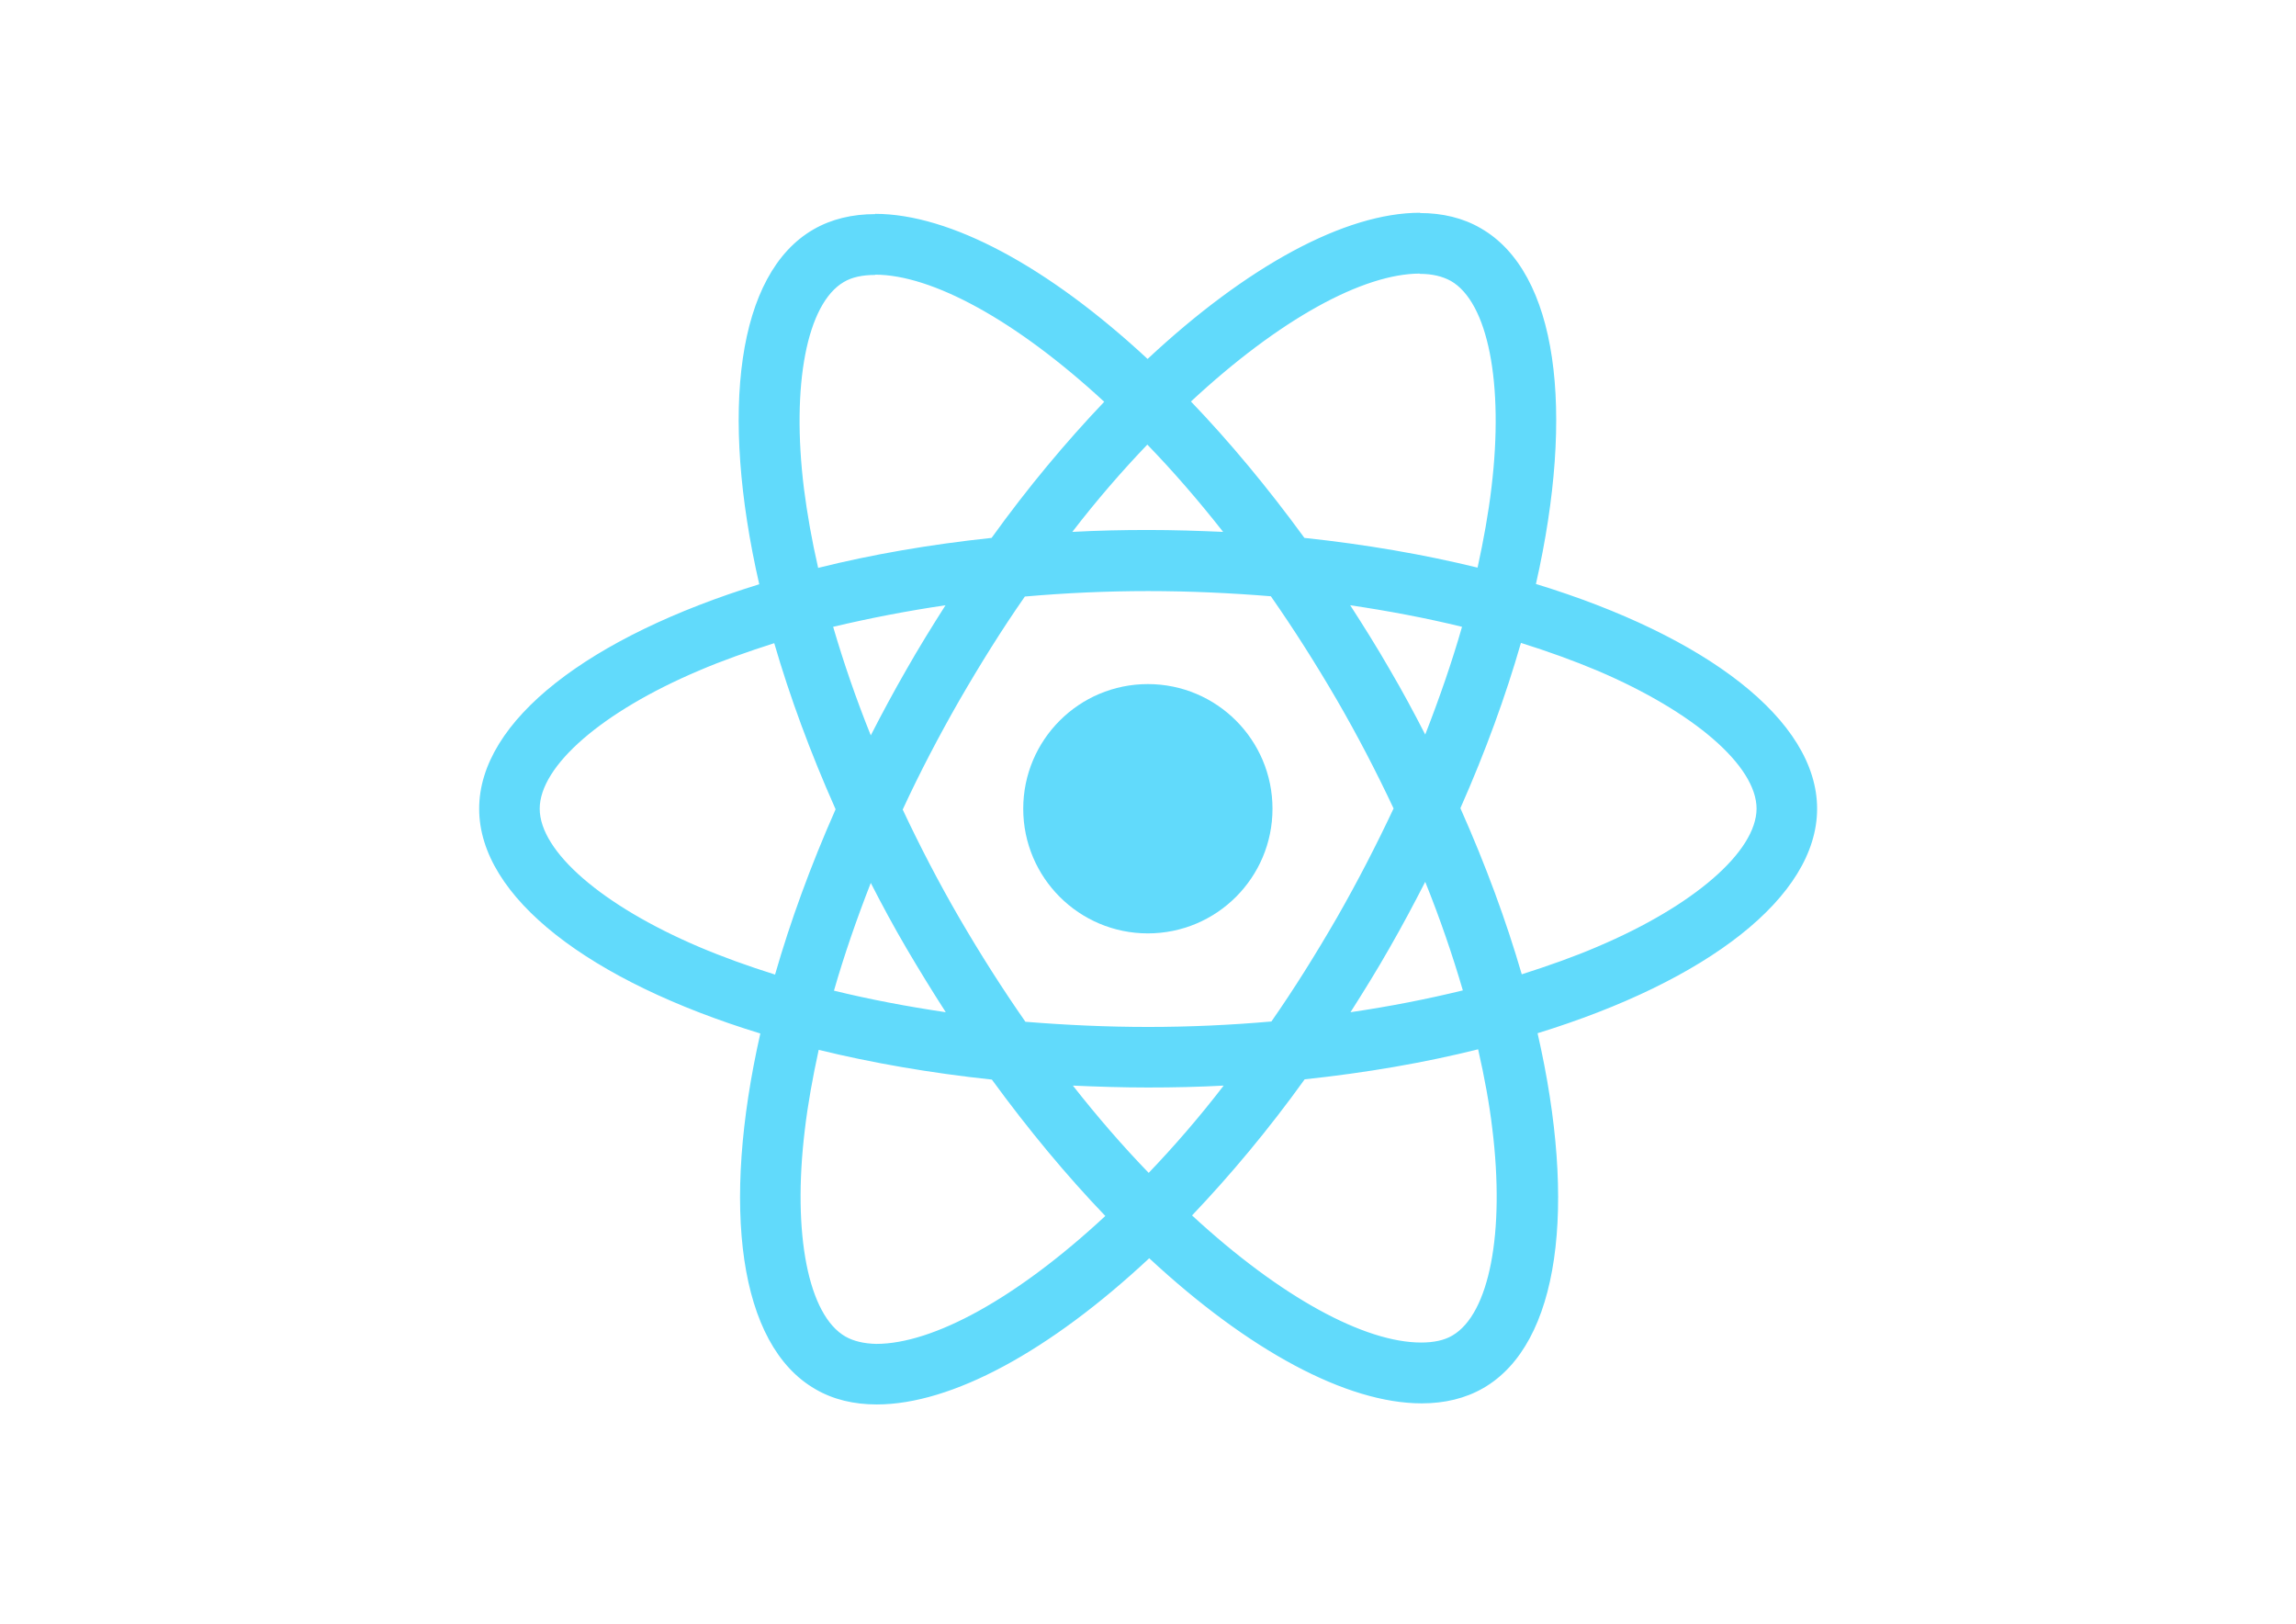
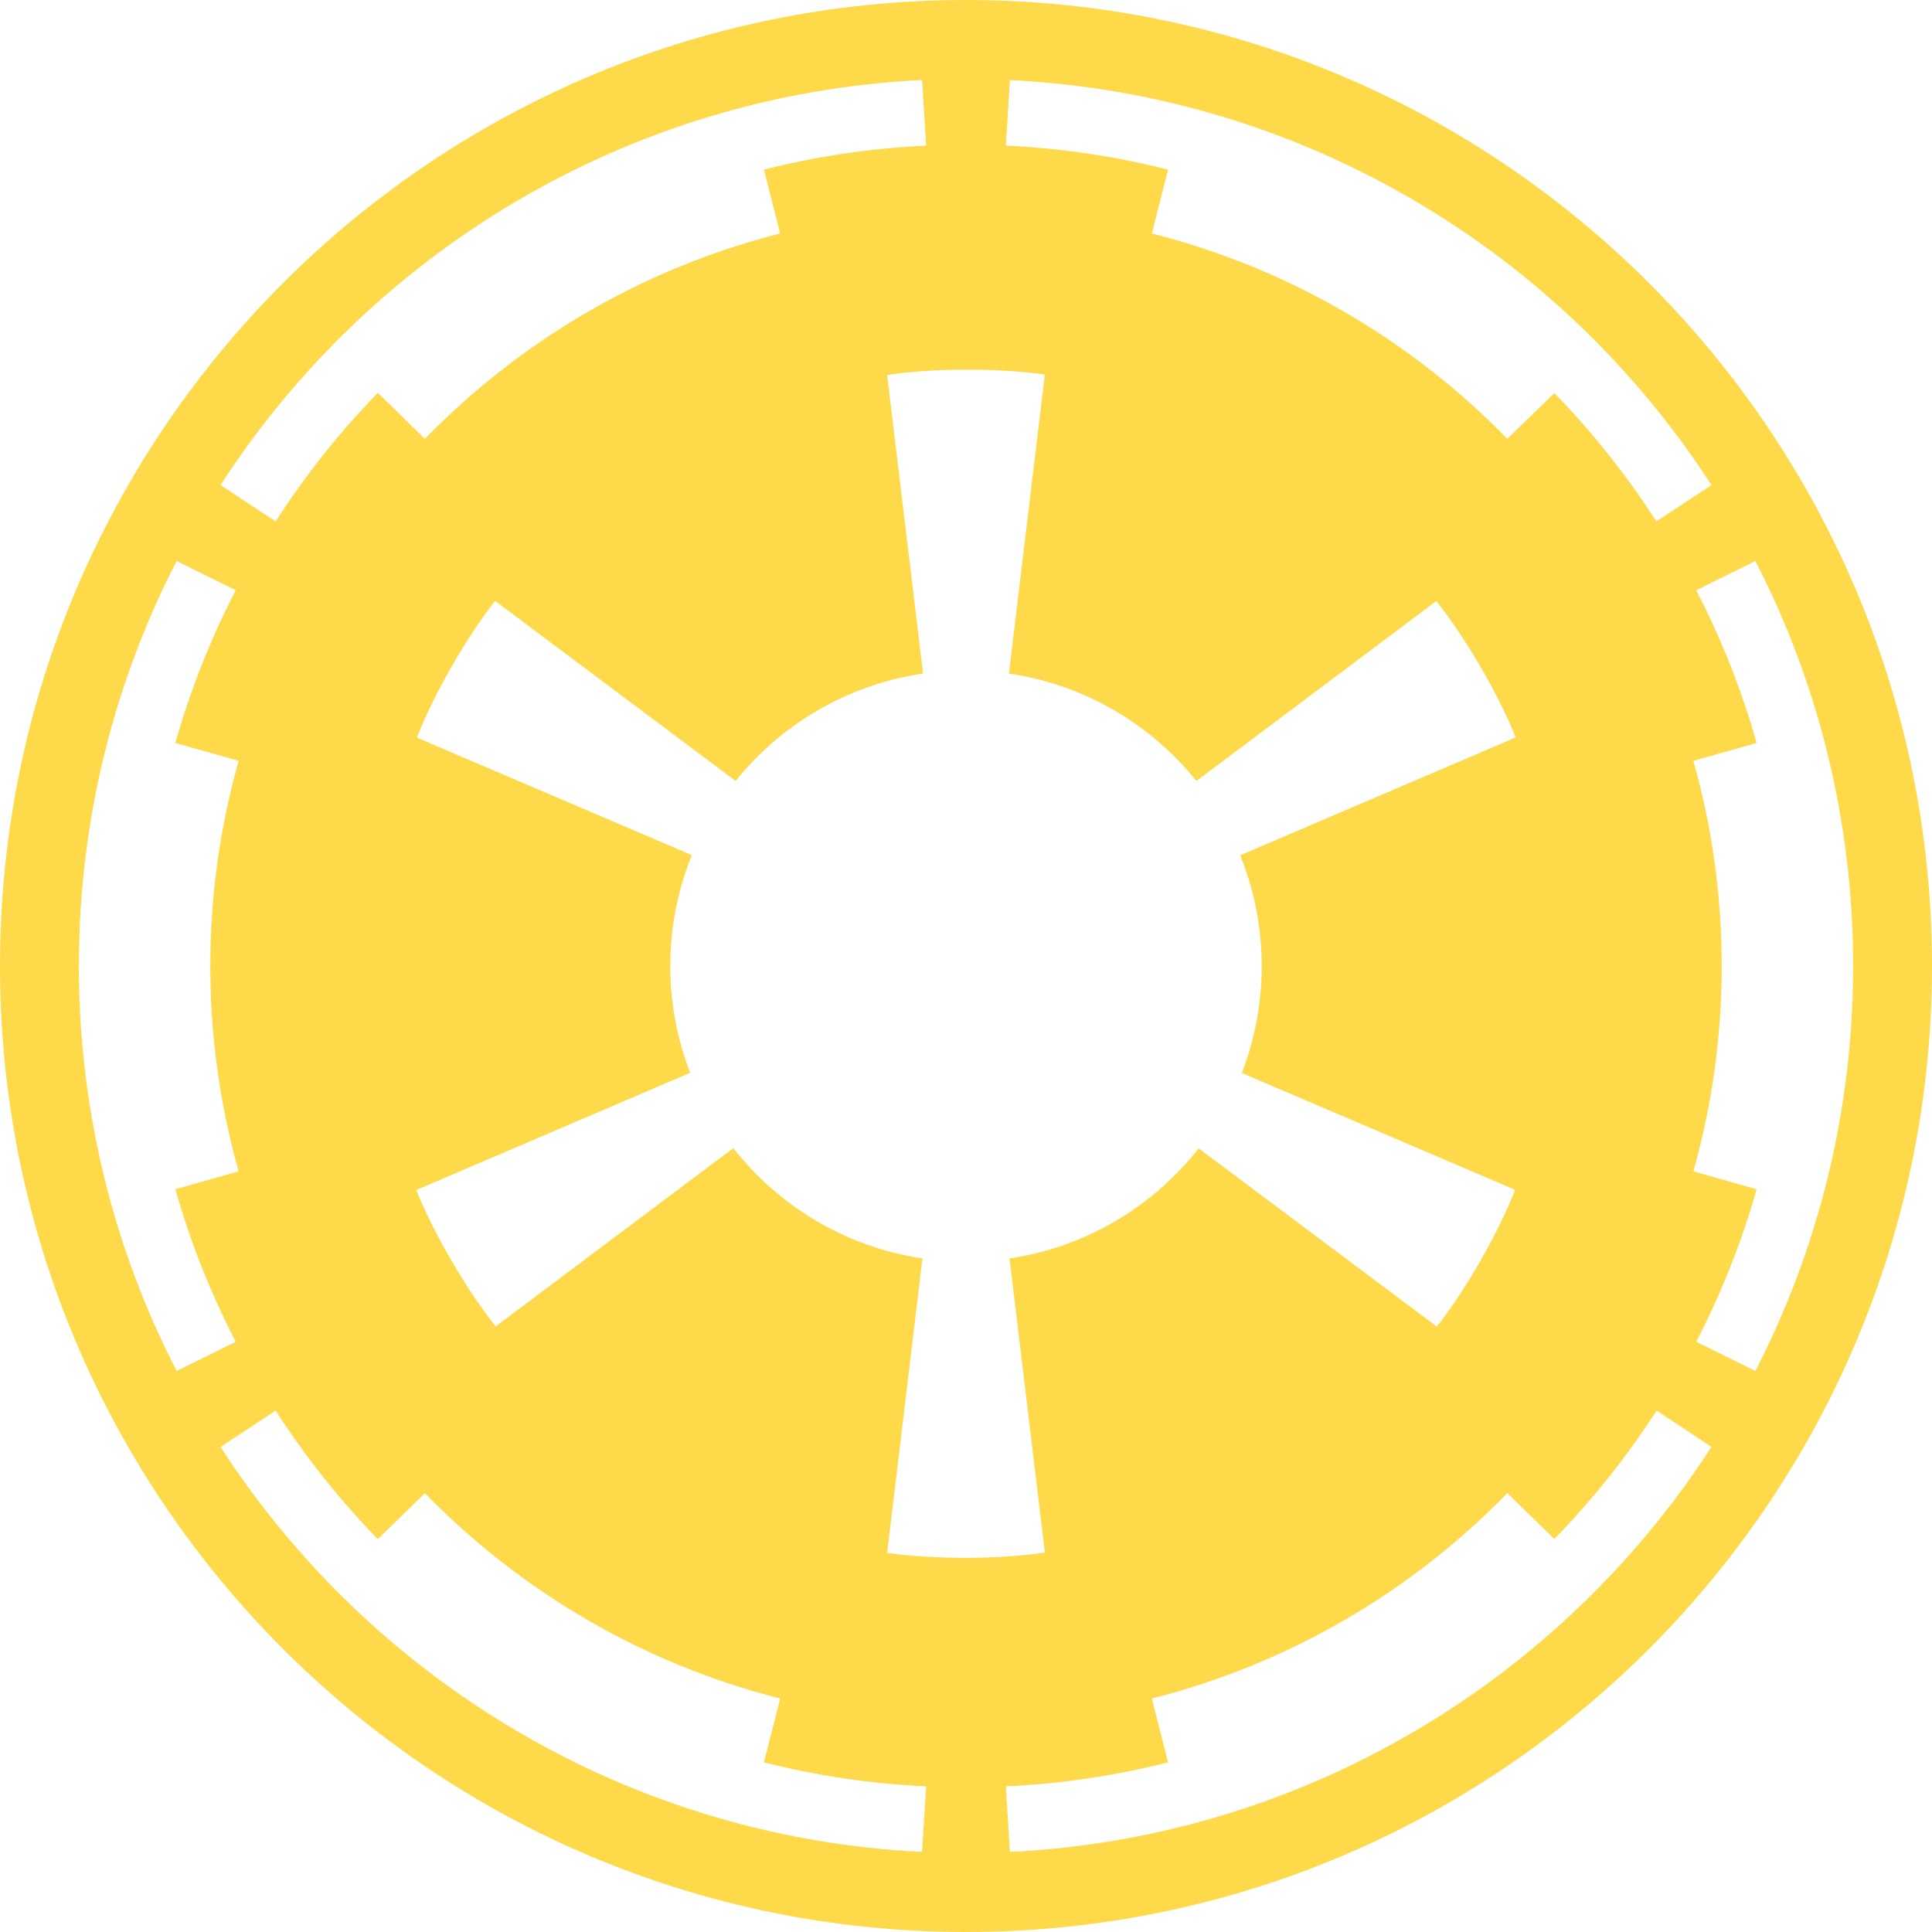
- <svg xmlns="http://www.w3.org/2000/svg" viewBox="0 0 841.9 595.3">
-   <g fill="#61DAFB">
-     <path d="M666.3 296.5c0-32.5-40.7-63.3-103.1-82.4 14.4-63.6 8-114.2-20.2-130.4-6.5-3.8-14.1-5.6-22.4-5.6v22.3c4.6 0 8.3.9 11.4 2.6 13.6 7.8 19.5 37.5 14.9 75.7-1.1 9.4-2.9 19.3-5.1 29.4-19.6-4.8-41-8.5-63.5-10.9-13.5-18.5-27.5-35.3-41.6-50 32.6-30.3 63.2-46.9 84-46.9V78c-27.5 0-63.5 19.6-99.9 53.6-36.4-33.8-72.4-53.2-99.9-53.2v22.3c20.7 0 51.4 16.5 84 46.6-14 14.7-28 31.4-41.3 49.9-22.6 2.4-44 6.1-63.6 11-2.3-10-4-19.7-5.2-29-4.7-38.2 1.1-67.9 14.6-75.8 3-1.8 6.9-2.6 11.5-2.6V78.5c-8.4 0-16 1.8-22.6 5.6-28.1 16.2-34.4 66.7-19.9 130.1-62.2 19.2-102.7 49.9-102.7 82.3 0 32.5 40.7 63.3 103.1 82.4-14.4 63.6-8 114.2 20.2 130.4 6.5 3.8 14.1 5.6 22.5 5.6 27.5 0 63.5-19.6 99.9-53.6 36.4 33.8 72.4 53.2 99.9 53.2 8.4 0 16-1.8 22.6-5.6 28.1-16.2 34.4-66.7 19.9-130.1 62-19.1 102.5-49.9 102.5-82.3zm-130.2-66.7c-3.7 12.9-8.3 26.2-13.5 39.5-4.1-8-8.4-16-13.1-24-4.6-8-9.5-15.8-14.4-23.4 14.2 2.1 27.9 4.7 41 7.9zm-45.8 106.5c-7.8 13.5-15.8 26.3-24.1 38.2-14.9 1.3-30 2-45.2 2-15.1 0-30.2-.7-45-1.9-8.3-11.9-16.4-24.6-24.2-38-7.6-13.1-14.5-26.4-20.8-39.8 6.2-13.4 13.2-26.8 20.7-39.9 7.8-13.5 15.8-26.3 24.1-38.2 14.9-1.3 30-2 45.2-2 15.1 0 30.2.7 45 1.9 8.3 11.9 16.4 24.6 24.2 38 7.6 13.1 14.5 26.4 20.8 39.8-6.3 13.4-13.2 26.8-20.7 39.9zm32.3-13c5.4 13.4 10 26.8 13.8 39.8-13.1 3.2-26.9 5.9-41.2 8 4.9-7.7 9.8-15.6 14.4-23.7 4.6-8 8.9-16.1 13-24.1zM421.2 430c-9.3-9.6-18.6-20.3-27.8-32 9 .4 18.2.7 27.5.7 9.4 0 18.7-.2 27.8-.7-9 11.7-18.3 22.4-27.5 32zm-74.4-58.9c-14.2-2.1-27.9-4.7-41-7.9 3.7-12.9 8.3-26.2 13.5-39.5 4.1 8 8.4 16 13.1 24 4.7 8 9.5 15.8 14.4 23.4zM420.7 163c9.3 9.6 18.6 20.3 27.8 32-9-.4-18.2-.7-27.5-.7-9.4 0-18.7.2-27.8.7 9-11.7 18.3-22.4 27.5-32zm-74 58.9c-4.9 7.7-9.8 15.6-14.4 23.7-4.6 8-8.9 16-13 24-5.4-13.4-10-26.8-13.8-39.8 13.1-3.1 26.9-5.8 41.2-7.9zm-90.5 125.2c-35.4-15.1-58.3-34.9-58.3-50.6 0-15.7 22.9-35.6 58.3-50.6 8.6-3.7 18-7 27.7-10.1 5.7 19.6 13.2 40 22.5 60.9-9.2 20.8-16.6 41.1-22.2 60.6-9.9-3.1-19.3-6.5-28-10.2zM310 490c-13.6-7.8-19.5-37.5-14.9-75.7 1.1-9.4 2.9-19.3 5.1-29.4 19.6 4.8 41 8.5 63.5 10.9 13.5 18.5 27.5 35.3 41.6 50-32.6 30.3-63.2 46.9-84 46.9-4.5-.1-8.3-1-11.3-2.7zm237.2-76.2c4.7 38.2-1.1 67.9-14.6 75.8-3 1.8-6.9 2.6-11.5 2.6-20.7 0-51.4-16.5-84-46.6 14-14.7 28-31.4 41.3-49.9 22.6-2.4 44-6.1 63.6-11 2.3 10.1 4.1 19.8 5.2 29.1zm38.5-66.7c-8.6 3.7-18 7-27.7 10.1-5.7-19.6-13.2-40-22.5-60.9 9.2-20.8 16.6-41.1 22.2-60.6 9.9 3.1 19.3 6.5 28.1 10.2 35.4 15.1 58.3 34.9 58.3 50.6-.1 15.7-23 35.6-58.4 50.6zM320.8 78.4z" />
-     <circle cx="420.9" cy="296.5" r="45.7" />
-     <path d="M520.5 78.1z" />
+ <svg xmlns="http://www.w3.org/2000/svg" version="1.0" width="600" height="600" id="s1">
+   <g transform="translate(-187.1429,-110.9336)" id="l1" fill="#feda4a">
+     <path class="icon" d="M487.143,110.934C321.543,110.934 187.143,245.334 187.143,410.934C187.143,576.534 321.543,710.934 487.143,710.934C652.743,710.934 787.143,576.534 787.143,410.934C787.143,245.334 652.743,110.934 487.143,110.934zM472.985,135.806C473.153,135.798 473.326,135.814 473.495,135.806L474.77,156.15C457.467,156.975 440.626,159.499 424.388,163.612L429.426,183.446C386.804,194.242 348.841,216.688 319.094,247.222L304.49,232.936C292.612,245.122 281.992,258.508 272.73,272.86L255.638,261.571C302.319,189.394 381.833,140.431 472.985,135.806zM500.791,135.806C592.154,140.275 671.881,189.26 718.648,261.571L701.556,272.86C692.314,258.544 681.705,245.16 669.86,233L655.255,247.222C625.504,216.671 587.496,194.246 544.86,183.446L549.898,163.612C533.66,159.499 516.819,156.975 499.515,156.15L500.791,135.806zM487.143,225.73C495.816,225.71 504.49,226.24 511.633,227.26L500.472,320.117C523.931,323.538 544.5,335.816 558.699,353.472L633.189,297.605C642.237,308.876 652.494,326.559 657.87,339.951L572.283,376.559C576.585,387.187 578.98,398.769 578.98,410.934C578.98,422.653 576.801,433.852 572.793,444.161L657.679,480.449C652.441,493.921 642.29,511.572 633.38,522.923L559.4,467.566C545.22,485.625 524.416,498.236 500.663,501.75L511.633,593.076C497.347,595.276 476.939,595.245 462.653,593.204L473.622,501.75C449.852,498.234 429.066,485.583 414.885,467.502L341.097,522.86C332.049,511.588 321.791,493.905 316.416,480.513L401.492,444.097C397.498,433.804 395.306,422.632 395.306,410.934C395.306,398.748 397.687,387.138 402.003,376.495L316.607,340.015C321.845,326.543 331.995,308.892 340.906,297.541L415.587,353.472C429.786,335.816 450.354,323.538 473.814,320.117L462.653,227.388C469.796,226.288 478.469,225.749 487.143,225.73zM241.99,285.168L260.357,294.224C252.61,309.243 246.277,325.099 241.607,341.673L261.25,347.222C255.54,367.487 252.449,388.85 252.449,410.934C252.449,433.039 255.529,454.426 261.25,474.709L241.607,480.258C246.273,496.805 252.62,512.648 260.357,527.643L241.99,536.699C222.592,498.988 211.633,456.234 211.633,410.934C211.633,365.633 222.592,322.88 241.99,285.168zM732.296,285.168C751.694,322.88 762.653,365.633 762.653,410.934C762.653,456.234 751.694,498.988 732.296,536.699L713.929,527.643C721.669,512.643 728.011,496.811 732.679,480.258L713.036,474.709C718.757,454.426 721.837,433.039 721.837,410.934C721.837,388.85 718.746,367.487 713.036,347.222L732.679,341.673C728.01,325.104 721.672,309.239 713.929,294.224L732.296,285.168zM272.73,549.008C281.996,563.359 292.611,576.745 304.49,588.931L319.094,574.645C348.841,605.179 386.804,627.625 429.426,638.421L424.388,658.255C440.626,662.368 457.467,664.892 474.77,665.717L473.495,686.061C382.131,681.592 302.405,632.607 255.638,560.296L272.73,549.008zM701.62,549.008L718.648,560.296C671.881,632.607 592.154,681.592 500.791,686.061L499.515,665.717C516.819,664.892 533.66,662.368 549.898,658.255L544.86,638.421C587.496,627.621 625.504,605.196 655.255,574.645L669.86,588.867C681.72,576.692 692.367,563.343 701.62,549.008z" style="opacity:1;fill:#feda4a;fill-opacity:1;stroke:none;stroke-width:3;stroke-miterlimit:4;stroke-dasharray:none;stroke-dashoffset:1.8;stroke-opacity:1;display:inline" id="p1" />
  </g>
</svg>
